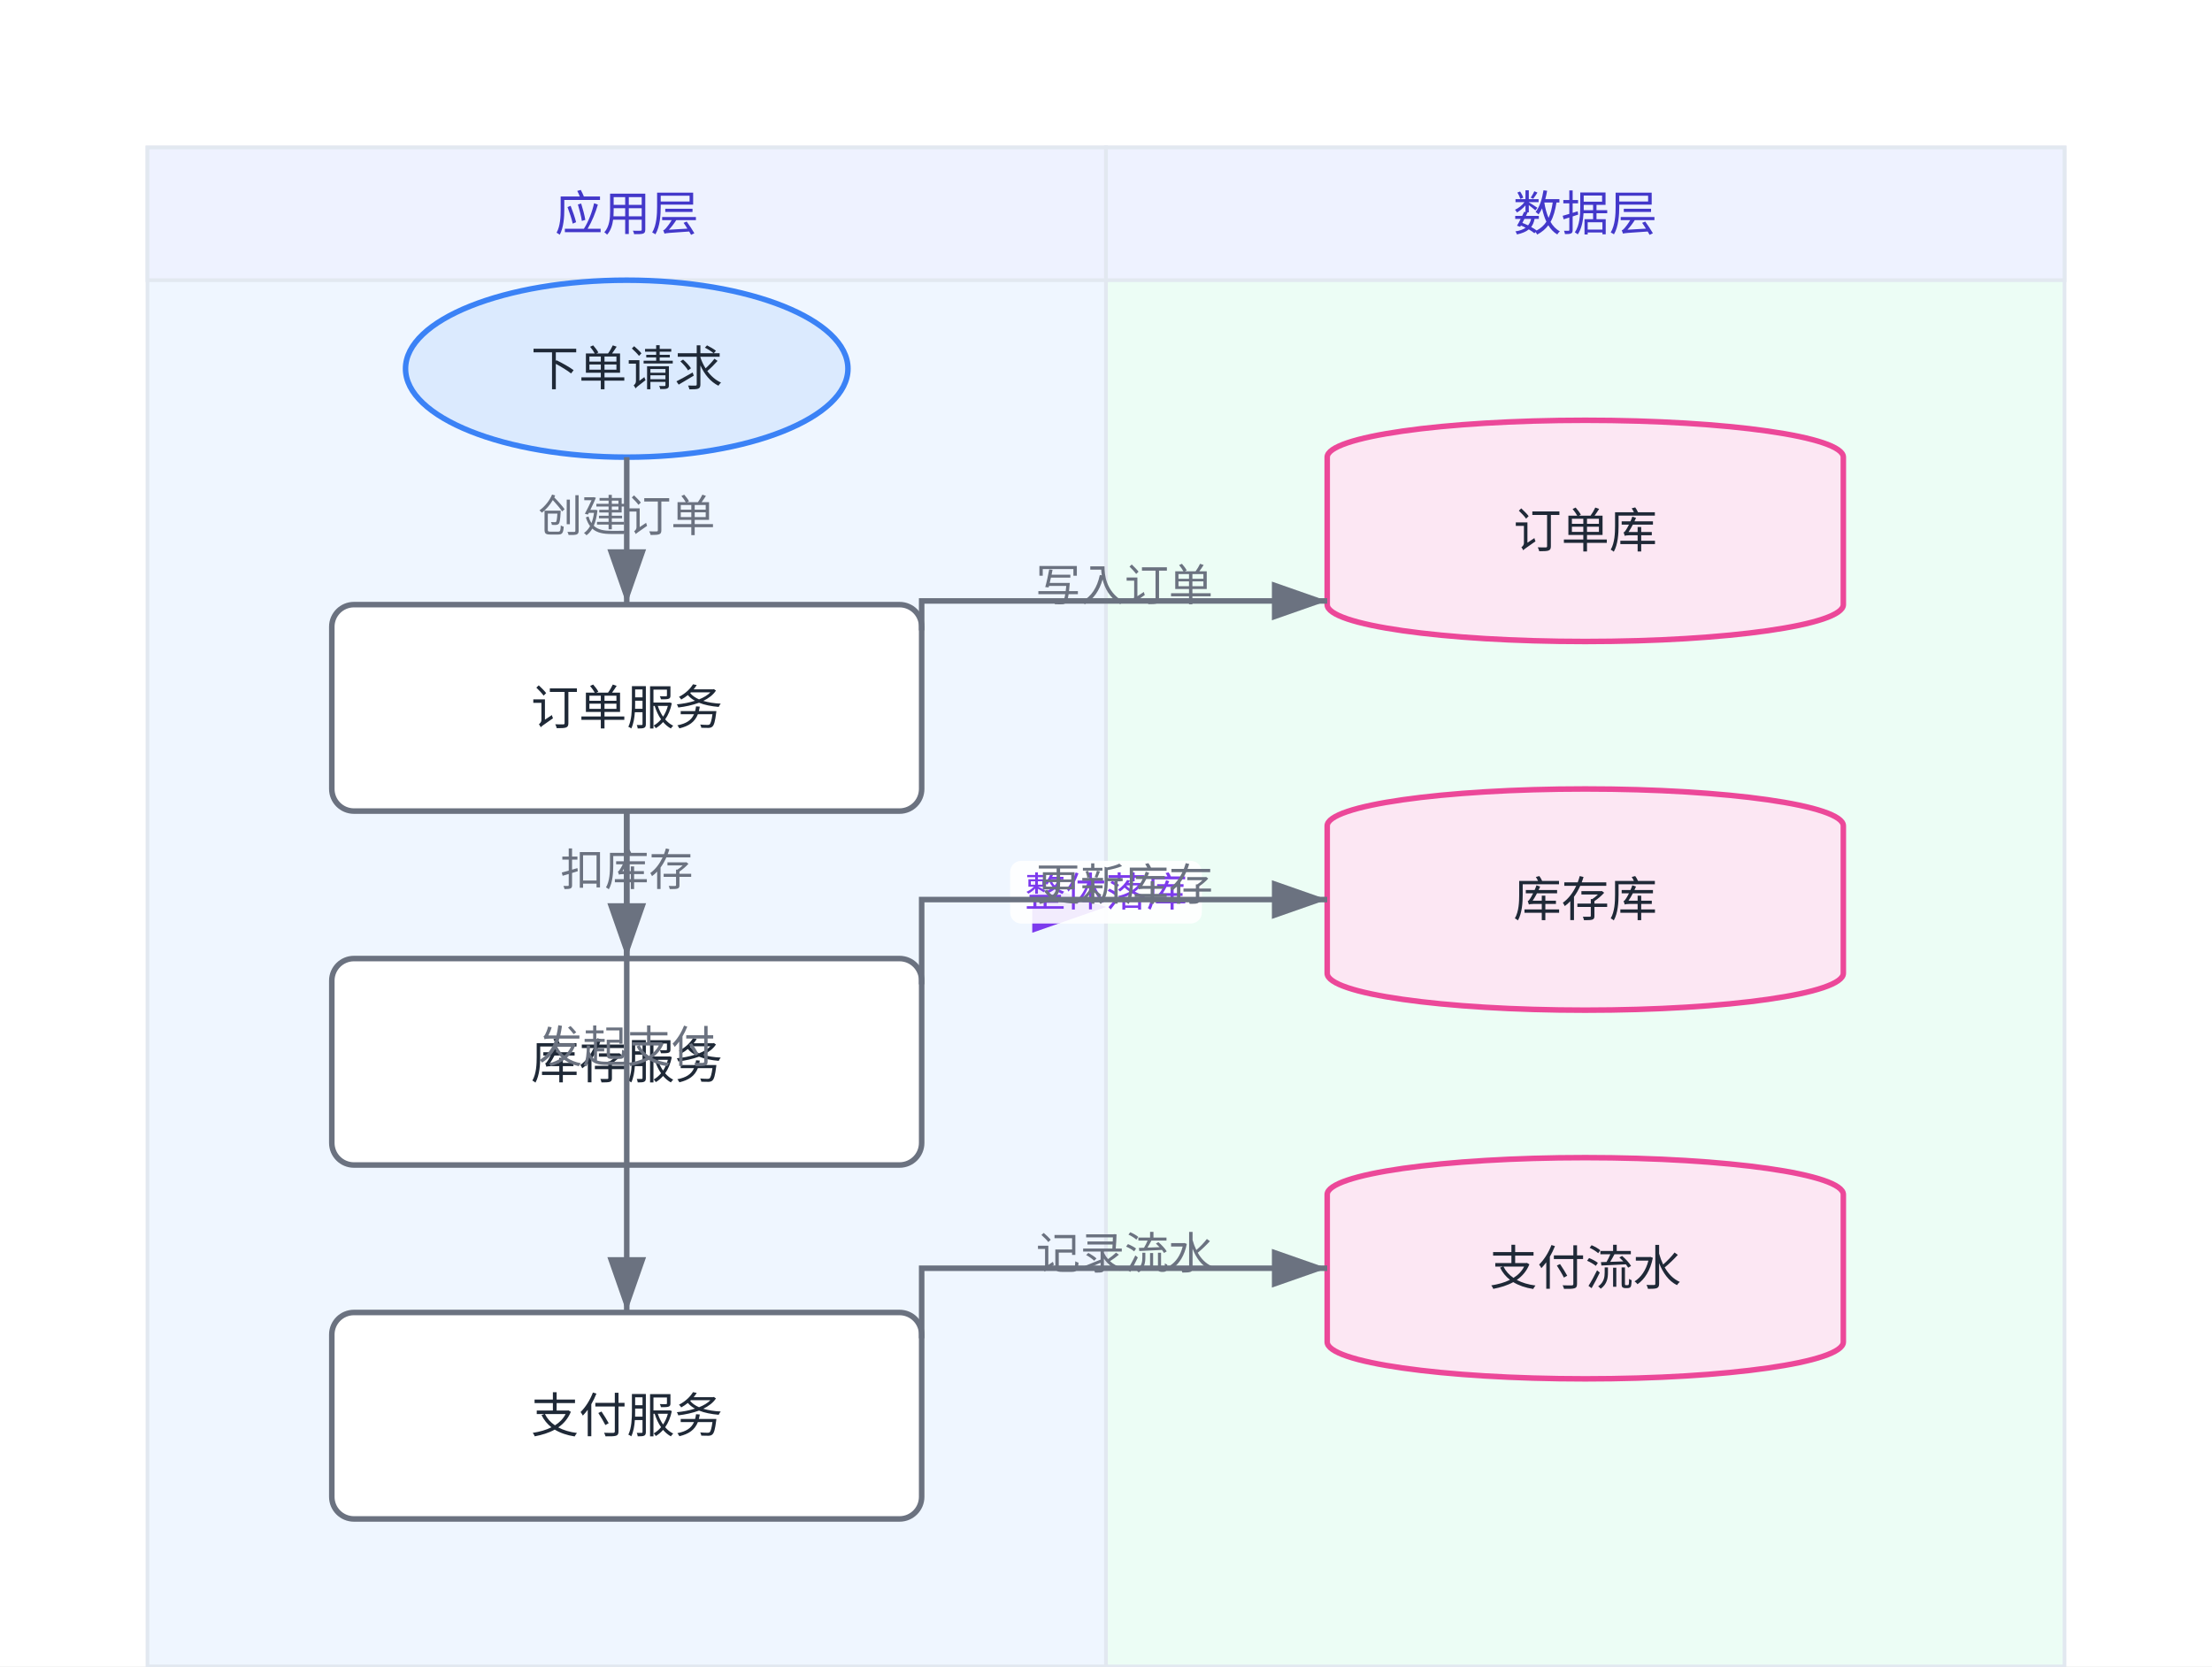
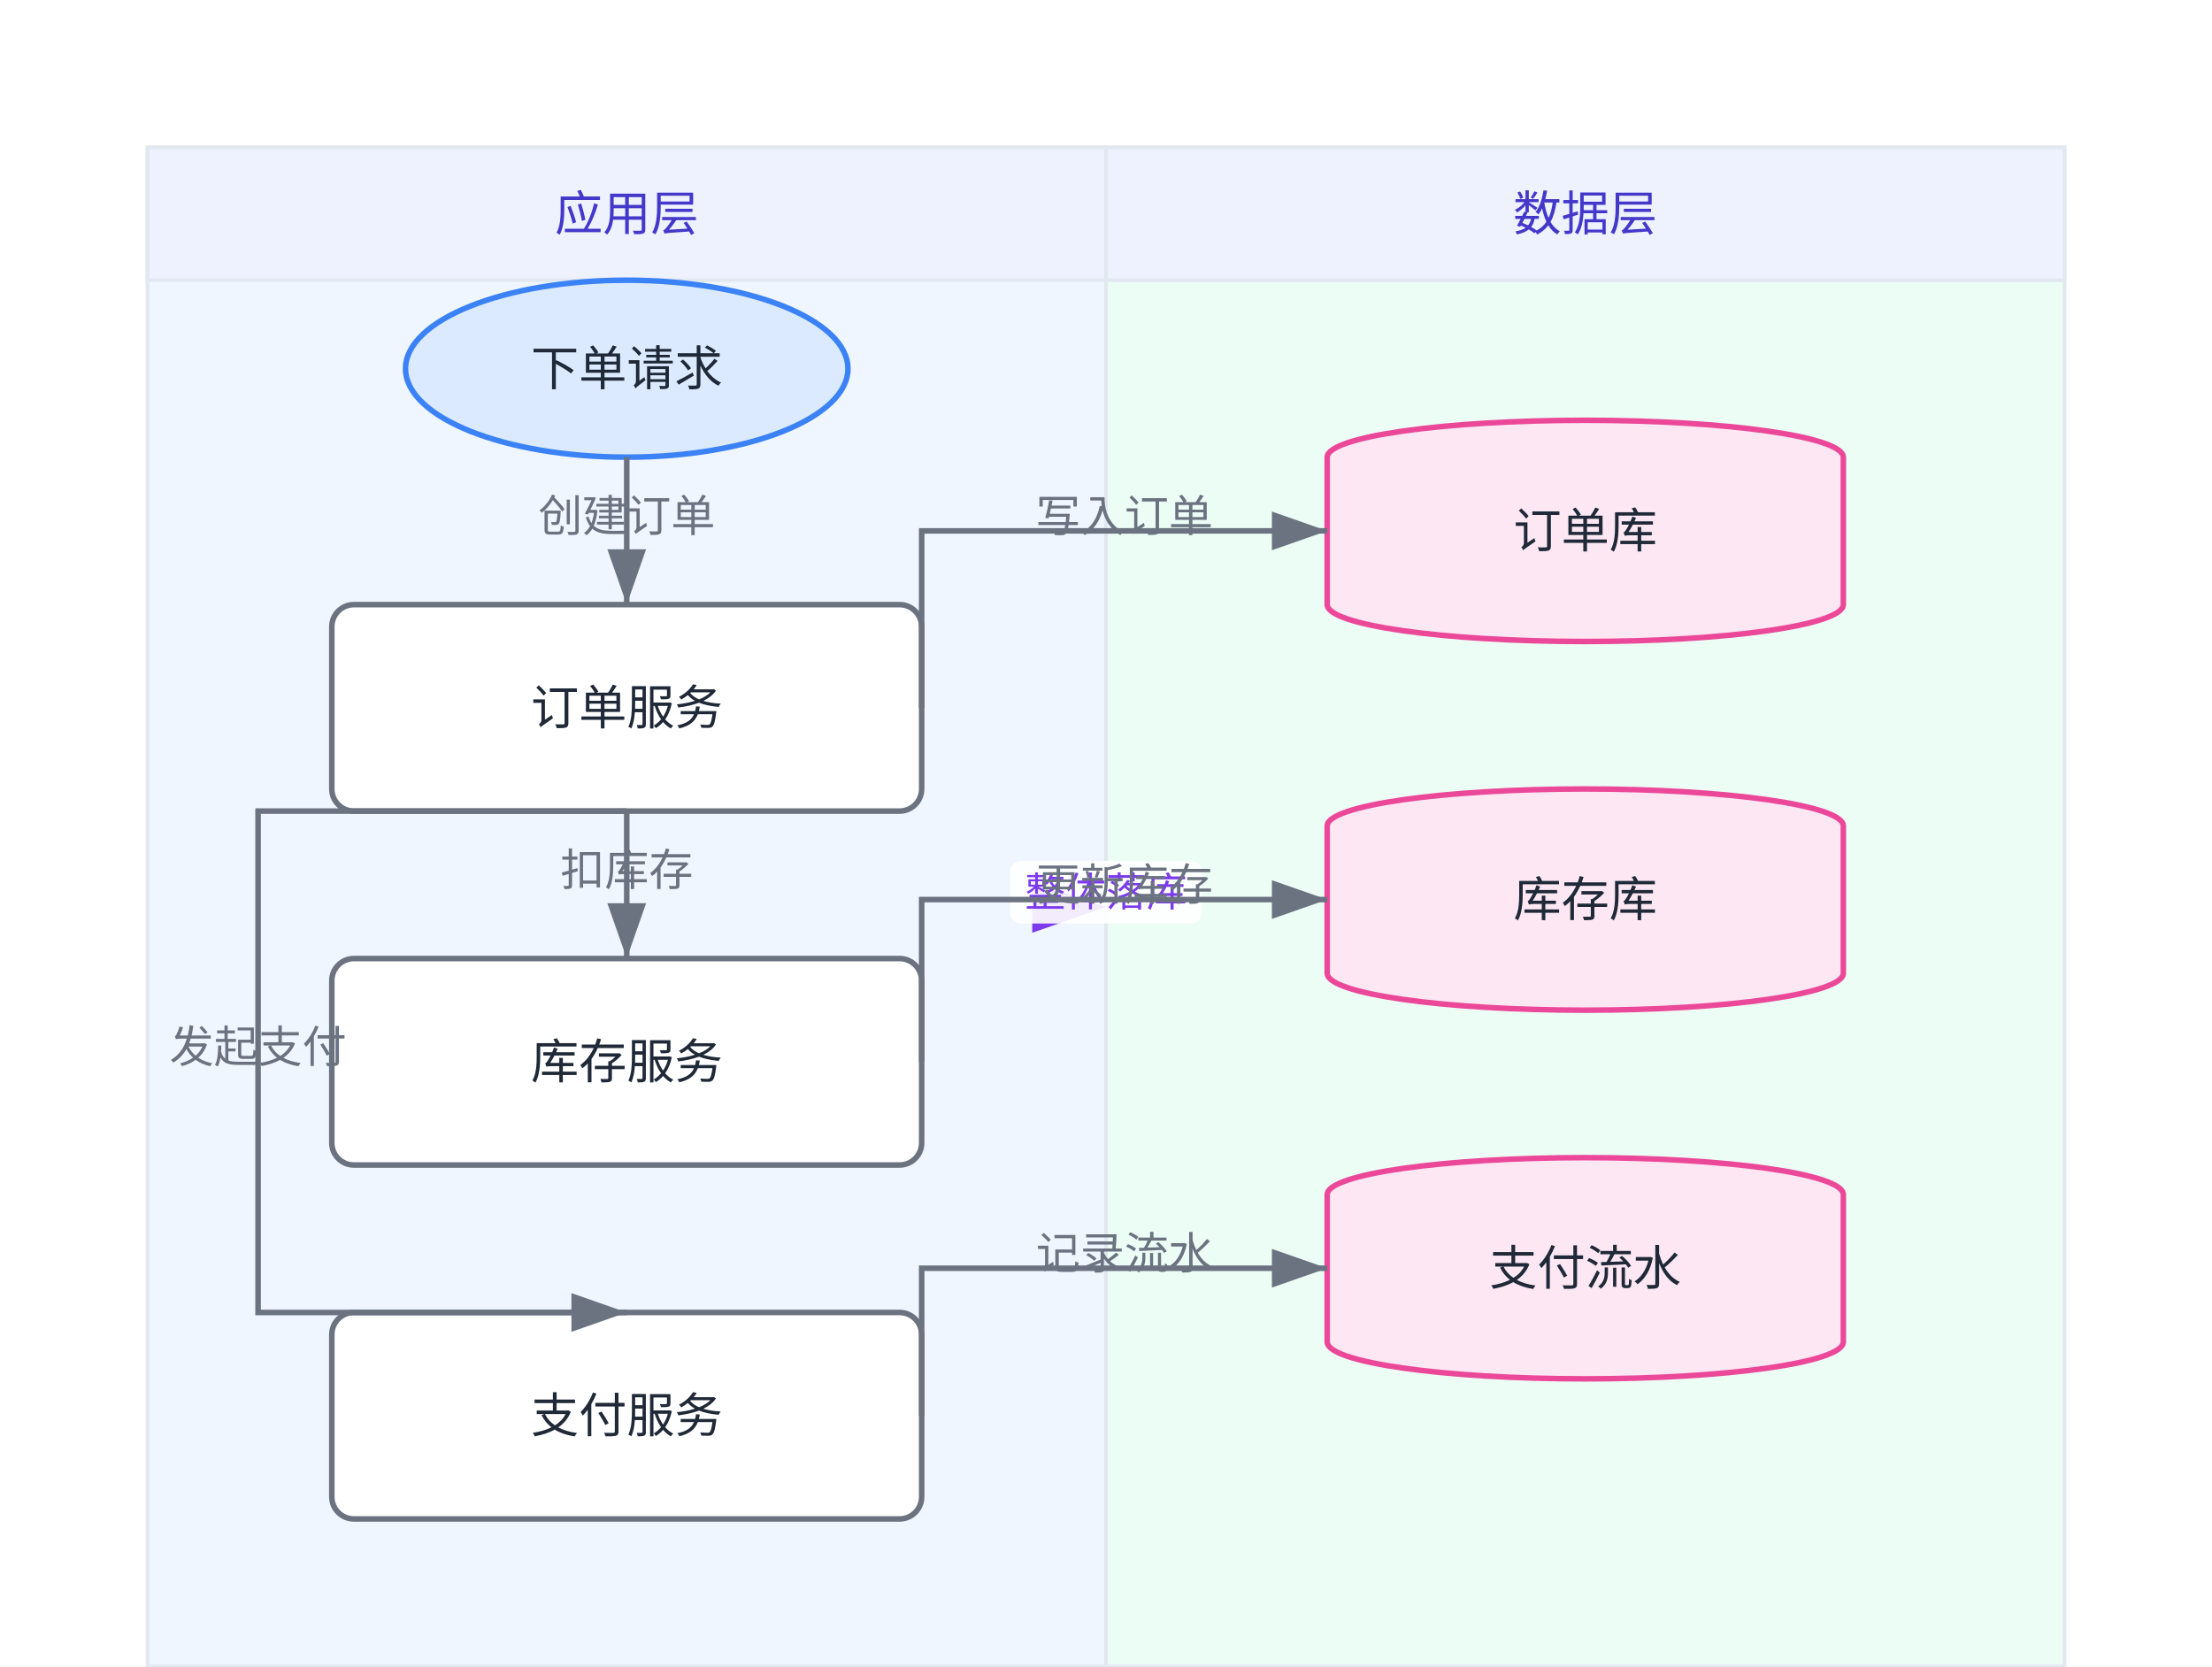
<svg xmlns="http://www.w3.org/2000/svg" width="600" height="452" viewBox="0 0 600 452">
  <defs>
    <marker id="arrowhead" markerWidth="10" markerHeight="7" refX="10" refY="3.5" orient="auto">
      <polygon points="0 0, 10 3.5, 0 7" fill="#6b7280" />
    </marker>
    <marker id="arrowhead-purple" markerWidth="10" markerHeight="7" refX="10" refY="3.5" orient="auto">
      <polygon points="0 0, 10 3.5, 0 7" fill="#7c3aed" />
    </marker>
  </defs>
  <style>.lgdl-anchors,.lgdl-edge-anchors{opacity:0;pointer-events:none;transition:opacity .12s ease}.lgdl-node:hover + .lgdl-anchors,.lgdl-class:hover + .lgdl-anchors,.lgdl-group:hover + .lgdl-anchors,.lgdl-lane:hover + .lgdl-anchors{opacity:1}.lgdl-edge:hover + .lgdl-edge-anchors,.lgdl-aggregate-edge:hover + .lgdl-edge-anchors{opacity:1}.lgdl-node.lgdl-hovered + .lgdl-anchors,.lgdl-class.lgdl-hovered + .lgdl-anchors,.lgdl-group.lgdl-hovered + .lgdl-anchors,.lgdl-lane.lgdl-hovered + .lgdl-anchors{opacity:1}.lgdl-edge.lgdl-hovered + .lgdl-edge-anchors,.lgdl-aggregate-edge.lgdl-hovered + .lgdl-edge-anchors{opacity:1}.lgdl-hovered{filter:drop-shadow(0 0 3px rgba(79,70,229,.65))}</style>
  <rect x="0" y="0" width="600" height="452" fill="#ffffff" />
  <g class="lgdl-lane" data-lgdl-loc="groups[0]">
    <rect x="40" y="40" width="260" height="412" fill="#eff6ff" stroke="#e2e8f0" />
    <rect x="40" y="40" width="260" height="36" fill="#eef2ff" stroke="#e2e8f0" />
    <text x="170" y="58" font-family="'Segoe UI', 'PingFang SC', 'Microsoft YaHei', sans-serif" font-size="13" fill="#4338ca" text-anchor="middle" dominant-baseline="middle">应用层</text>
  </g>
  <g class="lgdl-anchors">
    <circle cx="300.0" cy="246.0" r="3" fill="#64748b" />
    <circle cx="300.0" cy="280.8" r="3" fill="#64748b" />
    <circle cx="300.0" cy="321.1" r="3" fill="#64748b" />
    <circle cx="300.0" cy="376.0" r="3" fill="#64748b" />
    <circle cx="288.9" cy="452.0" r="3" fill="#64748b" />
    <circle cx="225.2" cy="452.0" r="3" fill="#64748b" />
    <circle cx="170.0" cy="452.0" r="3" fill="#64748b" />
    <circle cx="114.8" cy="452.0" r="3" fill="#64748b" />
    <circle cx="51.1" cy="452.0" r="3" fill="#64748b" />
    <circle cx="40.0" cy="376.0" r="3" fill="#64748b" />
    <circle cx="40.0" cy="321.1" r="3" fill="#64748b" />
    <circle cx="40.0" cy="280.8" r="3" fill="#64748b" />
    <circle cx="40.0" cy="246.0" r="3" fill="#64748b" />
    <circle cx="40.0" cy="211.2" r="3" fill="#64748b" />
    <circle cx="40.0" cy="170.9" r="3" fill="#64748b" />
    <circle cx="40.0" cy="116.0" r="3" fill="#64748b" />
    <circle cx="51.1" cy="40.0" r="3" fill="#64748b" />
    <circle cx="114.8" cy="40.0" r="3" fill="#64748b" />
    <circle cx="170.0" cy="40.0" r="3" fill="#64748b" />
    <circle cx="225.2" cy="40.0" r="3" fill="#64748b" />
    <circle cx="288.9" cy="40.0" r="3" fill="#64748b" />
    <circle cx="300.0" cy="116.0" r="3" fill="#64748b" />
    <circle cx="300.0" cy="170.9" r="3" fill="#64748b" />
    <circle cx="300.0" cy="211.2" r="3" fill="#64748b" />
  </g>
  <g class="lgdl-lane" data-lgdl-loc="groups[1]">
    <rect x="300" y="40" width="260" height="412" fill="#ecfdf5" stroke="#e2e8f0" />
    <rect x="300" y="40" width="260" height="36" fill="#eef2ff" stroke="#e2e8f0" />
    <text x="430" y="58" font-family="'Segoe UI', 'PingFang SC', 'Microsoft YaHei', sans-serif" font-size="13" fill="#4338ca" text-anchor="middle" dominant-baseline="middle">数据层</text>
  </g>
  <g class="lgdl-anchors">
    <circle cx="560.0" cy="246.0" r="3" fill="#64748b" />
    <circle cx="560.0" cy="280.8" r="3" fill="#64748b" />
    <circle cx="560.0" cy="321.1" r="3" fill="#64748b" />
    <circle cx="560.0" cy="376.0" r="3" fill="#64748b" />
    <circle cx="548.9" cy="452.0" r="3" fill="#64748b" />
    <circle cx="485.2" cy="452.0" r="3" fill="#64748b" />
    <circle cx="430.0" cy="452.0" r="3" fill="#64748b" />
    <circle cx="374.8" cy="452.0" r="3" fill="#64748b" />
    <circle cx="311.1" cy="452.0" r="3" fill="#64748b" />
    <circle cx="300.0" cy="376.0" r="3" fill="#64748b" />
    <circle cx="300.0" cy="321.1" r="3" fill="#64748b" />
    <circle cx="300.0" cy="280.8" r="3" fill="#64748b" />
    <circle cx="300.0" cy="246.0" r="3" fill="#64748b" />
    <circle cx="300.0" cy="211.2" r="3" fill="#64748b" />
    <circle cx="300.0" cy="170.9" r="3" fill="#64748b" />
    <circle cx="300.0" cy="116.0" r="3" fill="#64748b" />
    <circle cx="311.1" cy="40.0" r="3" fill="#64748b" />
    <circle cx="374.8" cy="40.0" r="3" fill="#64748b" />
    <circle cx="430.0" cy="40.0" r="3" fill="#64748b" />
    <circle cx="485.2" cy="40.0" r="3" fill="#64748b" />
    <circle cx="548.9" cy="40.0" r="3" fill="#64748b" />
    <circle cx="560.0" cy="116.0" r="3" fill="#64748b" />
    <circle cx="560.0" cy="170.9" r="3" fill="#64748b" />
    <circle cx="560.0" cy="211.2" r="3" fill="#64748b" />
  </g>
  <g class="lgdl-node" data-lgdl-loc="nodes[0]">
    <rect x="110" y="76" width="120" height="48" rx="60" ry="60" fill="#dbeafe" stroke="#3b82f6" stroke-width="1.5" />
    <text x="170" y="100" font-family="'Segoe UI', 'PingFang SC', 'Microsoft YaHei', sans-serif" font-size="13" fill="#1f2937" text-anchor="middle" dominant-baseline="middle">下单请求</text>
  </g>
  <g class="lgdl-anchors">
    <circle cx="230.0" cy="100.0" r="3" fill="#3b82f6" />
    <circle cx="219.8" cy="113.4" r="3" fill="#3b82f6" />
    <circle cx="204.2" cy="119.7" r="3" fill="#3b82f6" />
    <circle cx="192.3" cy="122.3" r="3" fill="#3b82f6" />
    <circle cx="183.5" cy="123.4" r="3" fill="#3b82f6" />
    <circle cx="176.4" cy="123.9" r="3" fill="#3b82f6" />
    <circle cx="170.0" cy="124.0" r="3" fill="#3b82f6" />
    <circle cx="163.6" cy="123.9" r="3" fill="#3b82f6" />
    <circle cx="156.5" cy="123.4" r="3" fill="#3b82f6" />
    <circle cx="147.7" cy="122.3" r="3" fill="#3b82f6" />
    <circle cx="135.8" cy="119.7" r="3" fill="#3b82f6" />
    <circle cx="120.2" cy="113.4" r="3" fill="#3b82f6" />
    <circle cx="110.0" cy="100.0" r="3" fill="#3b82f6" />
    <circle cx="120.2" cy="86.6" r="3" fill="#3b82f6" />
    <circle cx="135.8" cy="80.3" r="3" fill="#3b82f6" />
    <circle cx="147.7" cy="77.7" r="3" fill="#3b82f6" />
    <circle cx="156.5" cy="76.6" r="3" fill="#3b82f6" />
    <circle cx="163.6" cy="76.1" r="3" fill="#3b82f6" />
    <circle cx="170.0" cy="76.0" r="3" fill="#3b82f6" />
    <circle cx="176.4" cy="76.1" r="3" fill="#3b82f6" />
    <circle cx="183.5" cy="76.6" r="3" fill="#3b82f6" />
    <circle cx="192.3" cy="77.7" r="3" fill="#3b82f6" />
    <circle cx="204.2" cy="80.3" r="3" fill="#3b82f6" />
    <circle cx="219.8" cy="86.6" r="3" fill="#3b82f6" />
  </g>
  <g class="lgdl-node" data-lgdl-loc="nodes[1]">
    <rect x="90" y="164" width="160" height="56" rx="6" ry="6" fill="#ffffff" stroke="#6b7280" stroke-width="1.5" />
    <text x="170" y="192" font-family="'Segoe UI', 'PingFang SC', 'Microsoft YaHei', sans-serif" font-size="13" fill="#1f2937" text-anchor="middle" dominant-baseline="middle">订单服务</text>
  </g>
  <g class="lgdl-anchors">
    <circle cx="250.0" cy="192.0" r="3" fill="#6b7280" />
    <circle cx="250.0" cy="213.4" r="3" fill="#6b7280" />
    <circle cx="218.5" cy="220.0" r="3" fill="#6b7280" />
    <circle cx="198.0" cy="220.0" r="3" fill="#6b7280" />
    <circle cx="186.2" cy="220.0" r="3" fill="#6b7280" />
    <circle cx="177.5" cy="220.0" r="3" fill="#6b7280" />
    <circle cx="170.0" cy="220.0" r="3" fill="#6b7280" />
    <circle cx="162.5" cy="220.0" r="3" fill="#6b7280" />
    <circle cx="153.8" cy="220.0" r="3" fill="#6b7280" />
    <circle cx="142.0" cy="220.0" r="3" fill="#6b7280" />
    <circle cx="121.5" cy="220.0" r="3" fill="#6b7280" />
    <circle cx="90.0" cy="213.4" r="3" fill="#6b7280" />
    <circle cx="90.0" cy="192.0" r="3" fill="#6b7280" />
    <circle cx="90.0" cy="170.6" r="3" fill="#6b7280" />
    <circle cx="121.5" cy="164.0" r="3" fill="#6b7280" />
    <circle cx="142.0" cy="164.0" r="3" fill="#6b7280" />
    <circle cx="153.8" cy="164.0" r="3" fill="#6b7280" />
    <circle cx="162.5" cy="164.0" r="3" fill="#6b7280" />
    <circle cx="170.0" cy="164.0" r="3" fill="#6b7280" />
    <circle cx="177.5" cy="164.0" r="3" fill="#6b7280" />
    <circle cx="186.2" cy="164.0" r="3" fill="#6b7280" />
    <circle cx="198.0" cy="164.0" r="3" fill="#6b7280" />
    <circle cx="218.5" cy="164.0" r="3" fill="#6b7280" />
    <circle cx="250.0" cy="170.6" r="3" fill="#6b7280" />
  </g>
  <g class="lgdl-node" data-lgdl-loc="nodes[2]">
    <rect x="90" y="260" width="160" height="56" rx="6" ry="6" fill="#ffffff" stroke="#6b7280" stroke-width="1.5" />
    <text x="170" y="288" font-family="'Segoe UI', 'PingFang SC', 'Microsoft YaHei', sans-serif" font-size="13" fill="#1f2937" text-anchor="middle" dominant-baseline="middle">库存服务</text>
  </g>
  <g class="lgdl-anchors">
    <circle cx="250.0" cy="288.0" r="3" fill="#6b7280" />
    <circle cx="250.0" cy="309.4" r="3" fill="#6b7280" />
    <circle cx="218.5" cy="316.0" r="3" fill="#6b7280" />
    <circle cx="198.0" cy="316.0" r="3" fill="#6b7280" />
    <circle cx="186.2" cy="316.0" r="3" fill="#6b7280" />
    <circle cx="177.5" cy="316.0" r="3" fill="#6b7280" />
    <circle cx="170.0" cy="316.0" r="3" fill="#6b7280" />
    <circle cx="162.5" cy="316.0" r="3" fill="#6b7280" />
    <circle cx="153.8" cy="316.0" r="3" fill="#6b7280" />
    <circle cx="142.0" cy="316.0" r="3" fill="#6b7280" />
    <circle cx="121.5" cy="316.0" r="3" fill="#6b7280" />
    <circle cx="90.0" cy="309.4" r="3" fill="#6b7280" />
    <circle cx="90.0" cy="288.0" r="3" fill="#6b7280" />
    <circle cx="90.0" cy="266.6" r="3" fill="#6b7280" />
    <circle cx="121.5" cy="260.0" r="3" fill="#6b7280" />
    <circle cx="142.0" cy="260.0" r="3" fill="#6b7280" />
    <circle cx="153.8" cy="260.0" r="3" fill="#6b7280" />
    <circle cx="162.5" cy="260.0" r="3" fill="#6b7280" />
    <circle cx="170.0" cy="260.0" r="3" fill="#6b7280" />
    <circle cx="177.5" cy="260.0" r="3" fill="#6b7280" />
    <circle cx="186.2" cy="260.0" r="3" fill="#6b7280" />
    <circle cx="198.0" cy="260.0" r="3" fill="#6b7280" />
    <circle cx="218.5" cy="260.0" r="3" fill="#6b7280" />
    <circle cx="250.0" cy="266.6" r="3" fill="#6b7280" />
  </g>
  <g class="lgdl-node" data-lgdl-loc="nodes[3]">
    <rect x="90" y="356" width="160" height="56" rx="6" ry="6" fill="#ffffff" stroke="#6b7280" stroke-width="1.5" />
    <text x="170" y="384" font-family="'Segoe UI', 'PingFang SC', 'Microsoft YaHei', sans-serif" font-size="13" fill="#1f2937" text-anchor="middle" dominant-baseline="middle">支付服务</text>
  </g>
  <g class="lgdl-anchors">
    <circle cx="250.0" cy="384.0" r="3" fill="#6b7280" />
    <circle cx="250.0" cy="405.4" r="3" fill="#6b7280" />
    <circle cx="218.5" cy="412.0" r="3" fill="#6b7280" />
    <circle cx="198.0" cy="412.0" r="3" fill="#6b7280" />
    <circle cx="186.2" cy="412.0" r="3" fill="#6b7280" />
    <circle cx="177.5" cy="412.0" r="3" fill="#6b7280" />
    <circle cx="170.0" cy="412.0" r="3" fill="#6b7280" />
    <circle cx="162.5" cy="412.0" r="3" fill="#6b7280" />
    <circle cx="153.8" cy="412.0" r="3" fill="#6b7280" />
    <circle cx="142.0" cy="412.0" r="3" fill="#6b7280" />
    <circle cx="121.5" cy="412.0" r="3" fill="#6b7280" />
    <circle cx="90.0" cy="405.4" r="3" fill="#6b7280" />
    <circle cx="90.0" cy="384.0" r="3" fill="#6b7280" />
    <circle cx="90.0" cy="362.6" r="3" fill="#6b7280" />
    <circle cx="121.5" cy="356.0" r="3" fill="#6b7280" />
    <circle cx="142.0" cy="356.0" r="3" fill="#6b7280" />
    <circle cx="153.8" cy="356.0" r="3" fill="#6b7280" />
    <circle cx="162.5" cy="356.0" r="3" fill="#6b7280" />
    <circle cx="170.0" cy="356.0" r="3" fill="#6b7280" />
    <circle cx="177.5" cy="356.0" r="3" fill="#6b7280" />
    <circle cx="186.2" cy="356.0" r="3" fill="#6b7280" />
    <circle cx="198.0" cy="356.0" r="3" fill="#6b7280" />
    <circle cx="218.5" cy="356.0" r="3" fill="#6b7280" />
    <circle cx="250.0" cy="362.6" r="3" fill="#6b7280" />
  </g>
  <g class="lgdl-node" data-lgdl-loc="nodes[4]">
    <path d="M 360,124 L 360,164 A 70,10 0 0 0 500,164 L 500,124 A 70,10 0 0 0 360,124 Z" fill="#fce7f3" stroke="#ec4899" stroke-width="1.5" />
    <text x="430" y="144" font-family="'Segoe UI', 'PingFang SC', 'Microsoft YaHei', sans-serif" font-size="13" fill="#1f2937" text-anchor="middle" dominant-baseline="middle">订单库</text>
  </g>
  <g class="lgdl-anchors">
    <circle cx="500.0" cy="144.0" r="3" fill="#ec4899" />
    <circle cx="500.0" cy="162.8" r="3" fill="#ec4899" />
    <circle cx="477.4" cy="171.4" r="3" fill="#ec4899" />
    <circle cx="459.1" cy="173.1" r="3" fill="#ec4899" />
    <circle cx="447.1" cy="173.7" r="3" fill="#ec4899" />
    <circle cx="438.0" cy="173.9" r="3" fill="#ec4899" />
    <circle cx="430.0" cy="174.0" r="3" fill="#ec4899" />
    <circle cx="422.0" cy="173.9" r="3" fill="#ec4899" />
    <circle cx="412.9" cy="173.7" r="3" fill="#ec4899" />
    <circle cx="400.9" cy="173.1" r="3" fill="#ec4899" />
    <circle cx="382.6" cy="171.4" r="3" fill="#ec4899" />
    <circle cx="360.0" cy="162.8" r="3" fill="#ec4899" />
    <circle cx="360.0" cy="144.0" r="3" fill="#ec4899" />
    <circle cx="360.0" cy="125.2" r="3" fill="#ec4899" />
    <circle cx="382.6" cy="116.6" r="3" fill="#ec4899" />
    <circle cx="400.9" cy="114.9" r="3" fill="#ec4899" />
    <circle cx="412.9" cy="114.3" r="3" fill="#ec4899" />
    <circle cx="422.0" cy="114.1" r="3" fill="#ec4899" />
    <circle cx="430.0" cy="114.0" r="3" fill="#ec4899" />
    <circle cx="438.0" cy="114.1" r="3" fill="#ec4899" />
    <circle cx="447.1" cy="114.3" r="3" fill="#ec4899" />
    <circle cx="459.1" cy="114.9" r="3" fill="#ec4899" />
    <circle cx="477.4" cy="116.6" r="3" fill="#ec4899" />
    <circle cx="500.0" cy="125.2" r="3" fill="#ec4899" />
  </g>
  <g class="lgdl-node" data-lgdl-loc="nodes[5]">
    <path d="M 360,224 L 360,264 A 70,10 0 0 0 500,264 L 500,224 A 70,10 0 0 0 360,224 Z" fill="#fce7f3" stroke="#ec4899" stroke-width="1.5" />
    <text x="430" y="244" font-family="'Segoe UI', 'PingFang SC', 'Microsoft YaHei', sans-serif" font-size="13" fill="#1f2937" text-anchor="middle" dominant-baseline="middle">库存库</text>
  </g>
  <g class="lgdl-anchors">
    <circle cx="500.0" cy="244.0" r="3" fill="#ec4899" />
    <circle cx="500.0" cy="262.8" r="3" fill="#ec4899" />
    <circle cx="477.4" cy="271.4" r="3" fill="#ec4899" />
    <circle cx="459.1" cy="273.1" r="3" fill="#ec4899" />
    <circle cx="447.1" cy="273.7" r="3" fill="#ec4899" />
    <circle cx="438.0" cy="273.9" r="3" fill="#ec4899" />
    <circle cx="430.0" cy="274.0" r="3" fill="#ec4899" />
    <circle cx="422.0" cy="273.9" r="3" fill="#ec4899" />
    <circle cx="412.9" cy="273.7" r="3" fill="#ec4899" />
    <circle cx="400.9" cy="273.1" r="3" fill="#ec4899" />
    <circle cx="382.6" cy="271.4" r="3" fill="#ec4899" />
    <circle cx="360.0" cy="262.8" r="3" fill="#ec4899" />
    <circle cx="360.0" cy="244.0" r="3" fill="#ec4899" />
    <circle cx="360.0" cy="225.2" r="3" fill="#ec4899" />
    <circle cx="382.6" cy="216.6" r="3" fill="#ec4899" />
    <circle cx="400.9" cy="214.9" r="3" fill="#ec4899" />
    <circle cx="412.9" cy="214.3" r="3" fill="#ec4899" />
    <circle cx="422.0" cy="214.1" r="3" fill="#ec4899" />
    <circle cx="430.0" cy="214.0" r="3" fill="#ec4899" />
    <circle cx="438.0" cy="214.1" r="3" fill="#ec4899" />
    <circle cx="447.1" cy="214.3" r="3" fill="#ec4899" />
    <circle cx="459.1" cy="214.9" r="3" fill="#ec4899" />
    <circle cx="477.4" cy="216.6" r="3" fill="#ec4899" />
    <circle cx="500.0" cy="225.2" r="3" fill="#ec4899" />
  </g>
  <g class="lgdl-node" data-lgdl-loc="nodes[6]">
    <path d="M 360,324 L 360,364 A 70,10 0 0 0 500,364 L 500,324 A 70,10 0 0 0 360,324 Z" fill="#fce7f3" stroke="#ec4899" stroke-width="1.5" />
    <text x="430" y="344" font-family="'Segoe UI', 'PingFang SC', 'Microsoft YaHei', sans-serif" font-size="13" fill="#1f2937" text-anchor="middle" dominant-baseline="middle">支付流水</text>
  </g>
  <g class="lgdl-anchors">
    <circle cx="500.0" cy="344.0" r="3" fill="#ec4899" />
    <circle cx="500.0" cy="362.8" r="3" fill="#ec4899" />
    <circle cx="477.4" cy="371.4" r="3" fill="#ec4899" />
    <circle cx="459.1" cy="373.1" r="3" fill="#ec4899" />
    <circle cx="447.1" cy="373.7" r="3" fill="#ec4899" />
    <circle cx="438.0" cy="373.9" r="3" fill="#ec4899" />
    <circle cx="430.0" cy="374.0" r="3" fill="#ec4899" />
    <circle cx="422.0" cy="373.9" r="3" fill="#ec4899" />
    <circle cx="412.9" cy="373.7" r="3" fill="#ec4899" />
    <circle cx="400.9" cy="373.1" r="3" fill="#ec4899" />
    <circle cx="382.6" cy="371.4" r="3" fill="#ec4899" />
    <circle cx="360.0" cy="362.8" r="3" fill="#ec4899" />
    <circle cx="360.0" cy="344.0" r="3" fill="#ec4899" />
    <circle cx="360.0" cy="325.2" r="3" fill="#ec4899" />
    <circle cx="382.6" cy="316.6" r="3" fill="#ec4899" />
    <circle cx="400.9" cy="314.9" r="3" fill="#ec4899" />
    <circle cx="412.9" cy="314.3" r="3" fill="#ec4899" />
    <circle cx="422.0" cy="314.1" r="3" fill="#ec4899" />
    <circle cx="430.0" cy="314.0" r="3" fill="#ec4899" />
    <circle cx="438.0" cy="314.1" r="3" fill="#ec4899" />
    <circle cx="447.1" cy="314.3" r="3" fill="#ec4899" />
    <circle cx="459.1" cy="314.9" r="3" fill="#ec4899" />
    <circle cx="477.4" cy="316.6" r="3" fill="#ec4899" />
    <circle cx="500.0" cy="325.2" r="3" fill="#ec4899" />
  </g>
  <g class="lgdl-aggregate-edge" data-lgdl-loc="edges[6]">
-     <line x1="300" y1="246" x2="300" y2="246" stroke="#7c3aed" stroke-width="2" stroke-dasharray="5 3" marker-end="url(#arrowhead-purple)" />
+     <path d="M 300,246 L 300,246" fill="none" stroke="#7c3aed" stroke-width="2" stroke-dasharray="5 3" marker-end="url(#arrowhead-purple)" />
    <rect x="274.0" y="233.5" width="52" height="17" rx="3" fill="#ffffff" opacity="0.9" />
    <text x="300" y="242" font-family="'Segoe UI', 'PingFang SC', 'Microsoft YaHei', sans-serif" font-size="11" fill="#7c3aed" text-anchor="middle" dominant-baseline="middle">整体落库</text>
  </g>
  <g class="lgdl-edge-anchors">
    <circle cx="300.0" cy="246.0" r="3.5" fill="#7c3aed" />
    <circle cx="300.0" cy="246.0" r="3.5" fill="#7c3aed" />
  </g>
  <g class="lgdl-edge" data-lgdl-loc="edges[0]">
    <path d="M 170,124 L 170,164" fill="none" stroke="#6b7280" stroke-width="1.5" marker-end="url(#arrowhead)" />
    <text x="170" y="140" font-family="'Segoe UI', 'PingFang SC', 'Microsoft YaHei', sans-serif" font-size="12" fill="#6b7280" text-anchor="middle" dominant-baseline="middle">创建订单</text>
  </g>
  <g class="lgdl-edge-anchors">
    <circle cx="170.0" cy="124.0" r="3.5" fill="#6b7280" />
    <circle cx="170.0" cy="164.0" r="3.5" fill="#6b7280" />
  </g>
  <g class="lgdl-edge" data-lgdl-loc="edges[1]">
-     <path d="M 250,171 L 250,163 L 360,163" fill="none" stroke="#6b7280" stroke-width="1.5" marker-end="url(#arrowhead)" />
-     <text x="305" y="158.756" font-family="'Segoe UI', 'PingFang SC', 'Microsoft YaHei', sans-serif" font-size="12" fill="#6b7280" text-anchor="middle" dominant-baseline="middle">写入订单</text>
-   </g>
-   <g class="lgdl-edge-anchors">
-     <circle cx="250.0" cy="170.6" r="3.5" fill="#6b7280" />
-     <circle cx="360.0" cy="162.8" r="3.5" fill="#6b7280" />
+     <path d="M 250,192 L 250,144 L 360,144" fill="none" stroke="#6b7280" stroke-width="1.5" marker-end="url(#arrowhead)" />
+     <text x="305" y="140" font-family="'Segoe UI', 'PingFang SC', 'Microsoft YaHei', sans-serif" font-size="12" fill="#6b7280" text-anchor="middle" dominant-baseline="middle">写入订单</text>
+   </g>
+   <g class="lgdl-edge-anchors">
+     <circle cx="250.0" cy="192.0" r="3.5" fill="#6b7280" />
+     <circle cx="360.0" cy="144.0" r="3.5" fill="#6b7280" />
  </g>
  <g class="lgdl-edge" data-lgdl-loc="edges[2]">
    <path d="M 170,220 L 170,260" fill="none" stroke="#6b7280" stroke-width="1.5" marker-end="url(#arrowhead)" />
    <text x="170" y="236" font-family="'Segoe UI', 'PingFang SC', 'Microsoft YaHei', sans-serif" font-size="12" fill="#6b7280" text-anchor="middle" dominant-baseline="middle">扣库存</text>
  </g>
  <g class="lgdl-edge-anchors">
    <circle cx="170.0" cy="220.0" r="3.5" fill="#6b7280" />
    <circle cx="170.0" cy="260.0" r="3.5" fill="#6b7280" />
  </g>
  <g class="lgdl-edge" data-lgdl-loc="edges[3]">
-     <path d="M 250,267 L 250,244 L 360,244" fill="none" stroke="#6b7280" stroke-width="1.5" marker-end="url(#arrowhead)" />
+     <path d="M 250,288 L 250,244 L 360,244" fill="none" stroke="#6b7280" stroke-width="1.5" marker-end="url(#arrowhead)" />
    <text x="305" y="240" font-family="'Segoe UI', 'PingFang SC', 'Microsoft YaHei', sans-serif" font-size="12" fill="#6b7280" text-anchor="middle" dominant-baseline="middle">更新库存</text>
  </g>
  <g class="lgdl-edge-anchors">
-     <circle cx="250.0" cy="266.6" r="3.5" fill="#6b7280" />
+     <circle cx="250.0" cy="288.0" r="3.5" fill="#6b7280" />
    <circle cx="360.0" cy="244.0" r="3.5" fill="#6b7280" />
  </g>
  <g class="lgdl-edge" data-lgdl-loc="edges[4]">
-     <path d="M 170,220 L 170,356" fill="none" stroke="#6b7280" stroke-width="1.5" marker-end="url(#arrowhead)" />
-     <text x="170" y="284" font-family="'Segoe UI', 'PingFang SC', 'Microsoft YaHei', sans-serif" font-size="12" fill="#6b7280" text-anchor="middle" dominant-baseline="middle">发起支付</text>
+     <path d="M 170,220 L 70,220 L 70,356 L 170,356" fill="none" stroke="#6b7280" stroke-width="1.5" marker-end="url(#arrowhead)" />
+     <text x="70" y="284" font-family="'Segoe UI', 'PingFang SC', 'Microsoft YaHei', sans-serif" font-size="12" fill="#6b7280" text-anchor="middle" dominant-baseline="middle">发起支付</text>
  </g>
  <g class="lgdl-edge-anchors">
    <circle cx="170.0" cy="220.0" r="3.5" fill="#6b7280" />
    <circle cx="170.0" cy="356.0" r="3.5" fill="#6b7280" />
  </g>
  <g class="lgdl-edge" data-lgdl-loc="edges[5]">
-     <path d="M 250,363 L 250,344 L 360,344" fill="none" stroke="#6b7280" stroke-width="1.5" marker-end="url(#arrowhead)" />
+     <path d="M 250,384 L 250,344 L 360,344" fill="none" stroke="#6b7280" stroke-width="1.5" marker-end="url(#arrowhead)" />
    <text x="305" y="340" font-family="'Segoe UI', 'PingFang SC', 'Microsoft YaHei', sans-serif" font-size="12" fill="#6b7280" text-anchor="middle" dominant-baseline="middle">记录流水</text>
  </g>
  <g class="lgdl-edge-anchors">
-     <circle cx="250.0" cy="362.6" r="3.5" fill="#6b7280" />
+     <circle cx="250.0" cy="384.0" r="3.5" fill="#6b7280" />
    <circle cx="360.0" cy="344.0" r="3.5" fill="#6b7280" />
  </g>
</svg>
